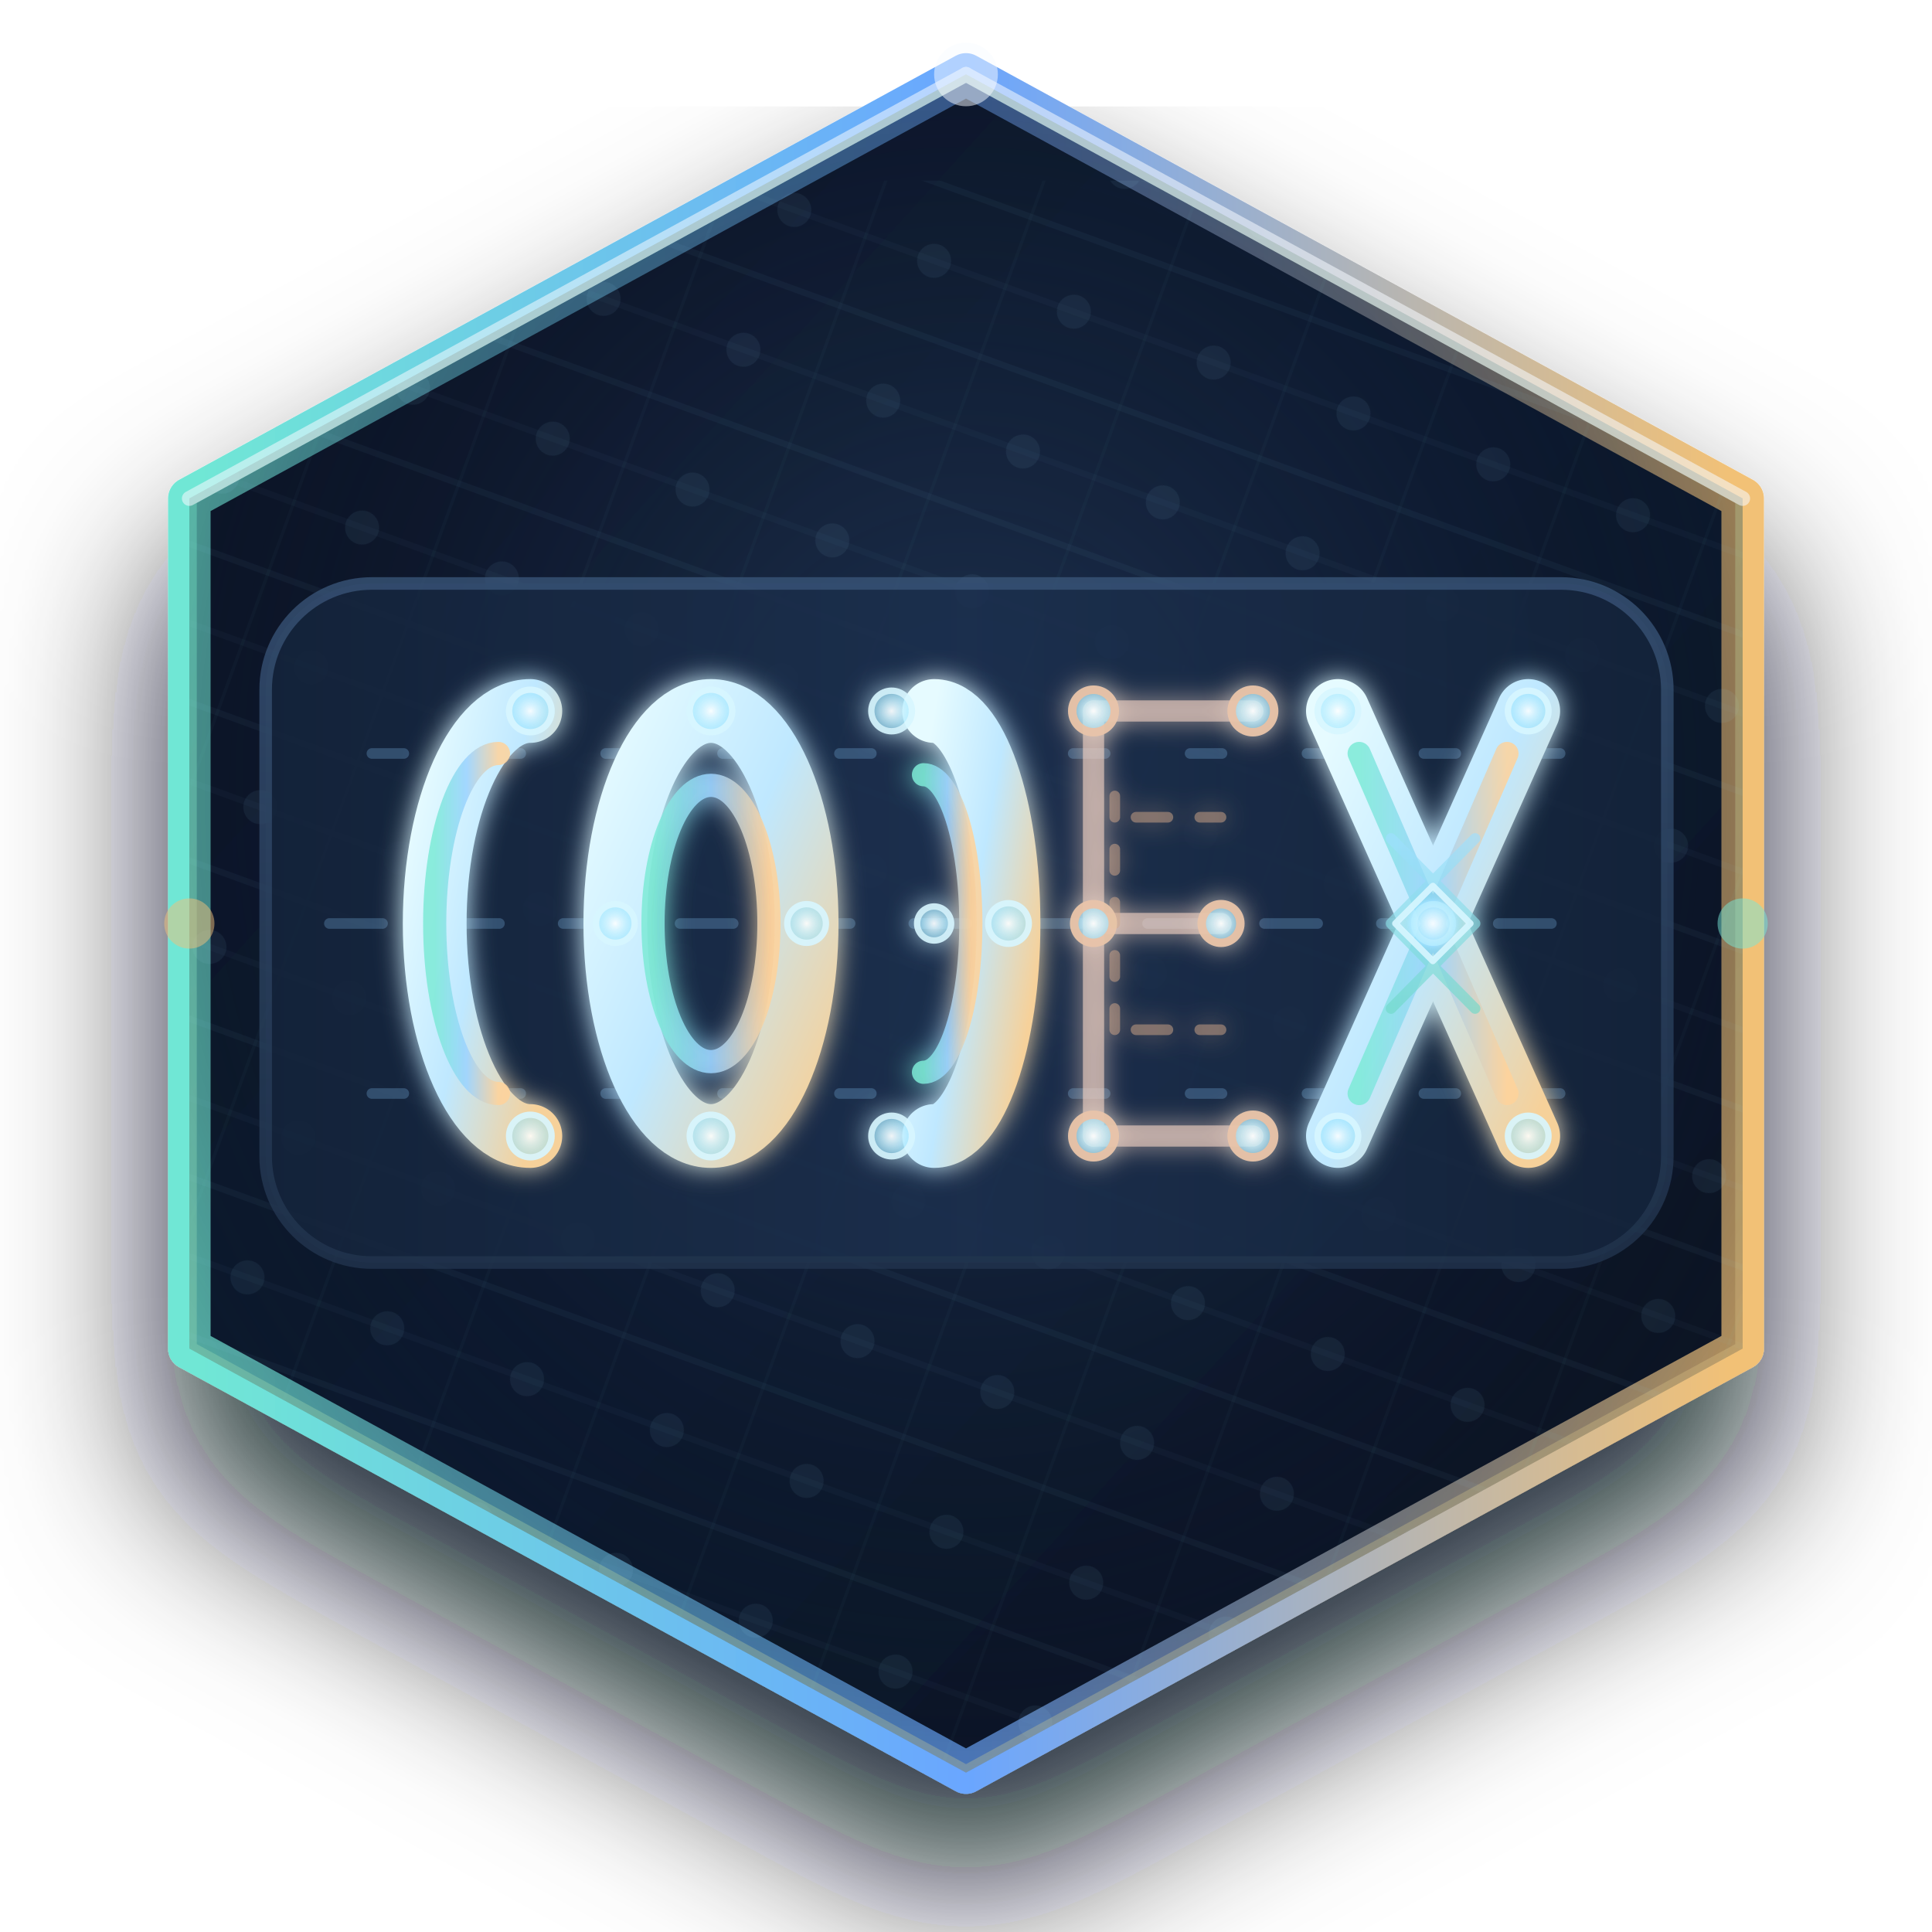
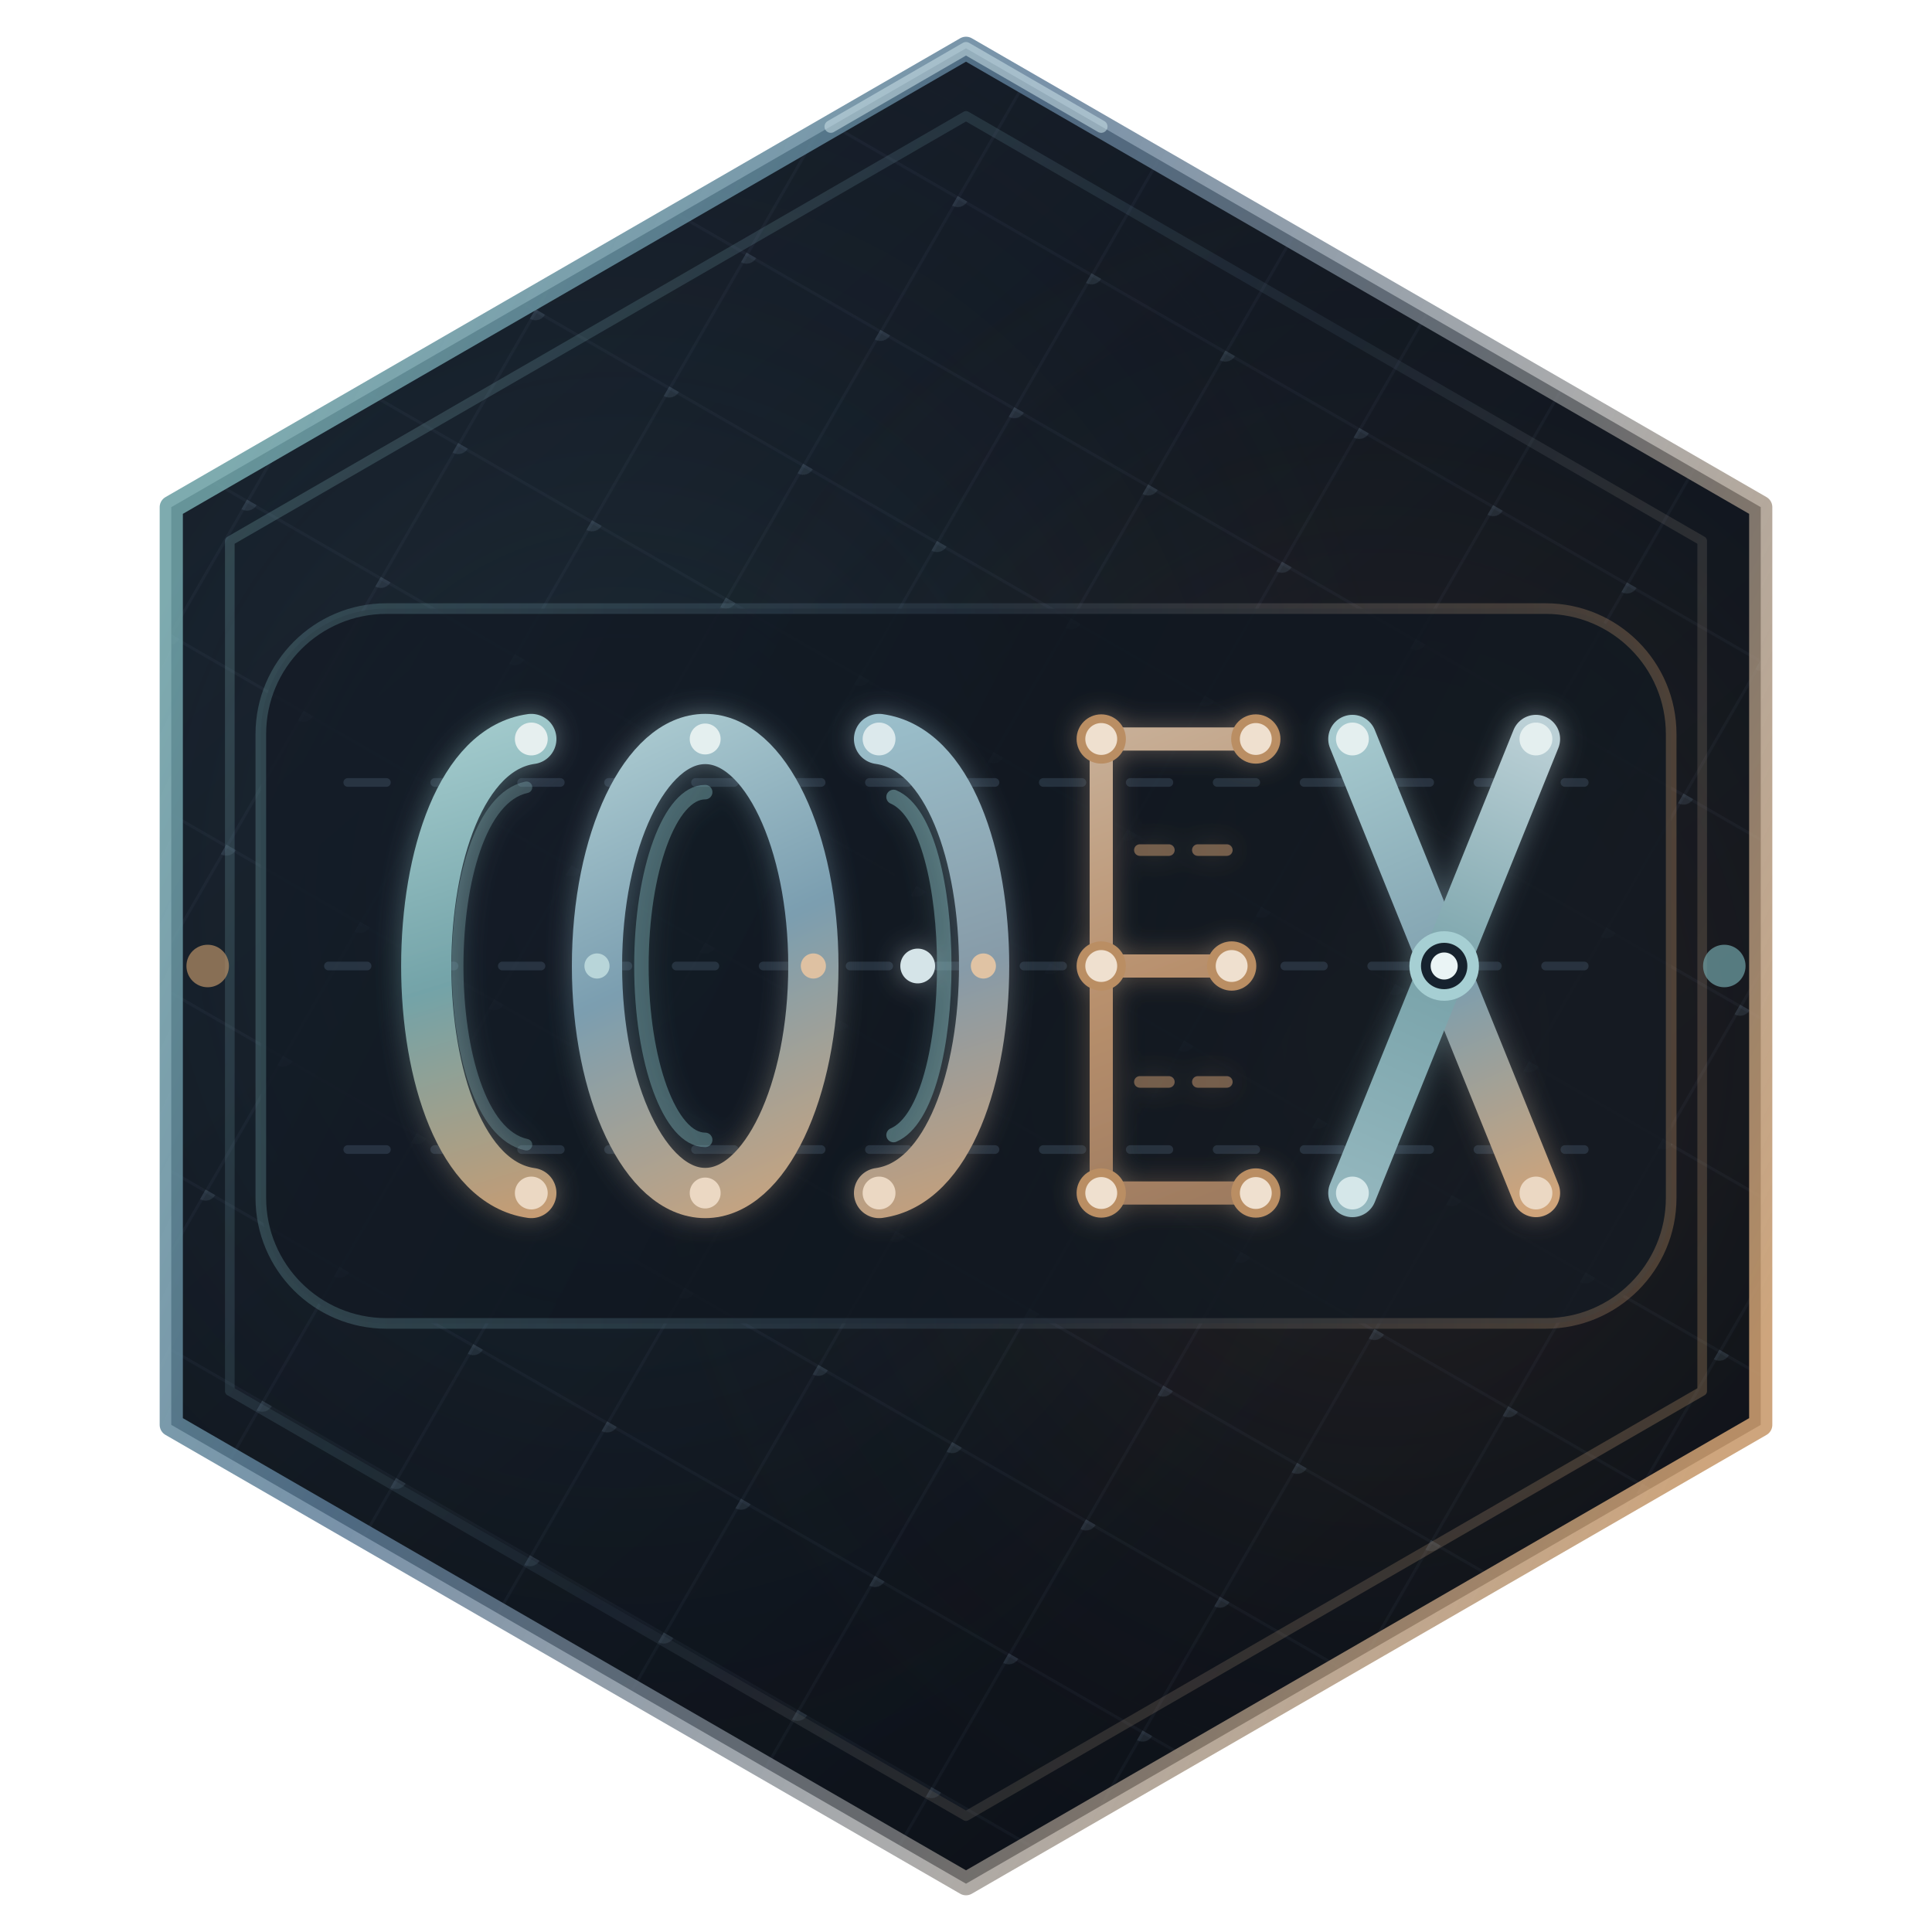
- <svg xmlns="http://www.w3.org/2000/svg" width="200" height="200" viewBox="0 0 200 200">
+ <svg xmlns="http://www.w3.org/2000/svg" width="200" height="200" viewBox="0 0 200 200" fill="none">
  <defs>
-     <path id="hexPath" d="M 100 7.7 L 180.4 51.6 L 180.4 139.6 L 100 183.5 L 19.6 139.6 L 19.6 51.6 Z" />
-     <linearGradient id="hexFill" x1="0%" y1="0%" x2="100%" y2="100%">
-       <stop offset="0%" stop-color="#0a1324" />
-       <stop offset="50%" stop-color="#101f36" />
-       <stop offset="100%" stop-color="#0a1220" />
+     <clipPath id="hex-clip">
+       <polygon points="100,5 182.27,52.5 182.27,147.5 100,195 17.73,147.5 17.73,52.5" />
+     </clipPath>
+     <pattern id="diag-grid" width="16" height="16" patternUnits="userSpaceOnUse" patternTransform="rotate(30)">
+       <line x1="0" y1="0" x2="16" y2="0" stroke="#7A94AD" stroke-opacity="0.06" stroke-width="0.6" />
+       <line x1="0" y1="0" x2="0" y2="16" stroke="#7A94AD" stroke-opacity="0.06" stroke-width="0.6" />
+       <circle cx="0" cy="0" r="1.15" fill="#89A4BC" fill-opacity="0.14" />
+     </pattern>
+     <linearGradient id="bg-base" x1="20" y1="8" x2="180" y2="192" gradientUnits="userSpaceOnUse">
+       <stop offset="0%" stop-color="#19222E" />
+       <stop offset="50%" stop-color="#111720" />
+       <stop offset="100%" stop-color="#0B0F16" />
    </linearGradient>
-     <linearGradient id="hexStroke" x1="0%" y1="0%" x2="100%" y2="0%">
-       <stop offset="0%" stop-color="#6fe7d5" />
-       <stop offset="50%" stop-color="#6aa6ff" />
-       <stop offset="100%" stop-color="#f2c176" />
+     <radialGradient id="ambient-cool" cx="28%" cy="46%" r="54%">
+       <stop offset="0%" stop-color="#4A7A82" stop-opacity="0.20" />
+       <stop offset="60%" stop-color="#294652" stop-opacity="0.07" />
+       <stop offset="100%" stop-color="#0B0F16" stop-opacity="0" />
+     </radialGradient>
+     <radialGradient id="ambient-warm" cx="76%" cy="54%" r="52%">
+       <stop offset="0%" stop-color="#B08156" stop-opacity="0.16" />
+       <stop offset="60%" stop-color="#6B4D35" stop-opacity="0.05" />
+       <stop offset="100%" stop-color="#0B0F16" stop-opacity="0" />
+     </radialGradient>
+     <linearGradient id="hex-border" x1="18" y1="60" x2="182" y2="140" gradientUnits="userSpaceOnUse">
+       <stop offset="0%" stop-color="#6FA1A6" stop-opacity="0.9" />
+       <stop offset="32%" stop-color="#5B7A96" stop-opacity="0.82" />
+       <stop offset="68%" stop-color="#8A8B8C" stop-opacity="0.72" />
+       <stop offset="100%" stop-color="#C89B6E" stop-opacity="0.9" />
    </linearGradient>
-     <radialGradient id="hexGlow" cx="50%" cy="42%" r="70%">
-       <stop offset="0%" stop-color="#223656" stop-opacity="0.85" />
-       <stop offset="60%" stop-color="#0c1629" stop-opacity="0.55" />
-       <stop offset="100%" stop-color="#070d19" stop-opacity="0.15" />
-     </radialGradient>
-     <linearGradient id="innerStroke" x1="0%" y1="0%" x2="100%" y2="100%">
-       <stop offset="0%" stop-color="#5de7d2" stop-opacity="0.7" />
-       <stop offset="100%" stop-color="#f0c07a" stop-opacity="0.5" />
+     <linearGradient id="hex-inner" x1="24" y1="54" x2="176" y2="146" gradientUnits="userSpaceOnUse">
+       <stop offset="0%" stop-color="#76A6AB" stop-opacity="0.28" />
+       <stop offset="50%" stop-color="#4C647A" stop-opacity="0.16" />
+       <stop offset="100%" stop-color="#C99D71" stop-opacity="0.28" />
    </linearGradient>
-     <linearGradient id="bandFill" x1="0%" y1="0%" x2="100%" y2="0%">
-       <stop offset="0%" stop-color="#14243b" stop-opacity="0.95" />
-       <stop offset="50%" stop-color="#1b2f4d" stop-opacity="0.95" />
-       <stop offset="100%" stop-color="#14243b" stop-opacity="0.95" />
+     <linearGradient id="panel-bg" x1="26" y1="62" x2="174" y2="138" gradientUnits="userSpaceOnUse">
+       <stop offset="0%" stop-color="#141C27" stop-opacity="0.84" />
+       <stop offset="50%" stop-color="#101720" stop-opacity="0.90" />
+       <stop offset="100%" stop-color="#151B22" stop-opacity="0.84" />
    </linearGradient>
-     <linearGradient id="bandStroke" x1="0%" y1="0%" x2="0%" y2="100%">
-       <stop offset="0%" stop-color="#3a567a" stop-opacity="0.8" />
-       <stop offset="100%" stop-color="#22354f" stop-opacity="0.8" />
+     <linearGradient id="panel-rim" x1="26" y1="100" x2="174" y2="100" gradientUnits="userSpaceOnUse">
+       <stop offset="0%" stop-color="#69989E" stop-opacity="0.34" />
+       <stop offset="50%" stop-color="#536B82" stop-opacity="0.22" />
+       <stop offset="100%" stop-color="#BA8E64" stop-opacity="0.34" />
    </linearGradient>
-     <linearGradient id="letterStroke" x1="0%" y1="0%" x2="100%" y2="100%">
-       <stop offset="0%" stop-color="#e6fbff" />
-       <stop offset="50%" stop-color="#bfe8ff" />
-       <stop offset="100%" stop-color="#f6d19a" />
+     <linearGradient id="glyph-c" x1="40" y1="74" x2="56" y2="126" gradientUnits="userSpaceOnUse">
+       <stop offset="0%" stop-color="#A8CFD1" />
+       <stop offset="52%" stop-color="#73A3A8" />
+       <stop offset="100%" stop-color="#C89C72" />
    </linearGradient>
-     <linearGradient id="letterHighlight" x1="0%" y1="0%" x2="100%" y2="0%">
-       <stop offset="0%" stop-color="#7cead6" />
-       <stop offset="50%" stop-color="#9bd2ff" />
-       <stop offset="100%" stop-color="#ffd29a" />
+     <linearGradient id="glyph-o" x1="60" y1="74" x2="84" y2="126" gradientUnits="userSpaceOnUse">
+       <stop offset="0%" stop-color="#B0CFD4" />
+       <stop offset="48%" stop-color="#7B9EB0" />
+       <stop offset="100%" stop-color="#CFA47A" />
    </linearGradient>
-     <linearGradient id="letterDetail" x1="0%" y1="0%" x2="0%" y2="100%">
-       <stop offset="0%" stop-color="#9edfff" />
-       <stop offset="100%" stop-color="#6fd9c8" />
+     <linearGradient id="glyph-d" x1="88" y1="74" x2="105" y2="126" gradientUnits="userSpaceOnUse">
+       <stop offset="0%" stop-color="#9BC0CC" />
+       <stop offset="52%" stop-color="#879BA8" />
+       <stop offset="100%" stop-color="#CCA076" />
    </linearGradient>
-     <linearGradient id="letterE" x1="0%" y1="0%" x2="0%" y2="100%">
-       <stop offset="0%" stop-color="#f5e0d0" />
-       <stop offset="50%" stop-color="#e8c8b0" />
-       <stop offset="100%" stop-color="#d4a88a" />
+     <linearGradient id="glyph-e" x1="112" y1="74" x2="132" y2="126" gradientUnits="userSpaceOnUse">
+       <stop offset="0%" stop-color="#C9B29B" />
+       <stop offset="50%" stop-color="#B8906D" />
+       <stop offset="100%" stop-color="#9A785E" />
    </linearGradient>
-     <filter id="eGlow" x="-50%" y="-50%" width="200%" height="200%">
-       <feGaussianBlur in="SourceGraphic" stdDeviation="1.6" result="blur" />
+     <linearGradient id="glyph-x1" x1="138" y1="76" x2="159" y2="124" gradientUnits="userSpaceOnUse">
+       <stop offset="0%" stop-color="#A5C9CE" />
+       <stop offset="55%" stop-color="#7E9EAD" />
+       <stop offset="100%" stop-color="#CFA47A" />
+     </linearGradient>
+     <linearGradient id="glyph-x2" x1="159" y1="76" x2="138" y2="124" gradientUnits="userSpaceOnUse">
+       <stop offset="0%" stop-color="#BBD0D6" />
+       <stop offset="52%" stop-color="#79A3AA" />
+       <stop offset="100%" stop-color="#94B7BE" />
+     </linearGradient>
+     <filter id="soft-glow" x="-15%" y="-15%" width="130%" height="130%">
+       <feGaussianBlur stdDeviation="1.35" result="blur" />
+       <feColorMatrix in="blur" type="matrix" values="1 0 0 0 0                 0 1 0 0 0                 0 0 1 0 0                 0 0 0 0.42 0" result="softBlur" />
      <feMerge>
-         <feMergeNode in="blur" />
+         <feMergeNode in="softBlur" />
        <feMergeNode in="SourceGraphic" />
      </feMerge>
    </filter>
-     <radialGradient id="nodeFill" cx="50%" cy="50%" r="60%">
-       <stop offset="0%" stop-color="#ffffff" stop-opacity="0.95" />
-       <stop offset="70%" stop-color="#9ce6ff" stop-opacity="0.6" />
-       <stop offset="100%" stop-color="#4fc8b6" stop-opacity="0.2" />
-     </radialGradient>
-     <pattern id="microGrid" width="15.4" height="15.4" patternUnits="userSpaceOnUse" patternTransform="rotate(20)">
-       <path d="M 0 0 L 15.4 0" stroke="#8fd4ff" stroke-width="0.66" stroke-opacity="0.12" />
-       <path d="M 0 7.7 L 15.4 7.7" stroke="#8fd4ff" stroke-width="0.66" stroke-opacity="0.08" />
-       <path d="M 0 15.4 L 15.4 15.4" stroke="#8fd4ff" stroke-width="0.66" stroke-opacity="0.12" />
-       <path d="M 0 0 L 0 15.4" stroke="#7ad6c8" stroke-width="0.66" stroke-opacity="0.08" />
-       <circle cx="7.7" cy="7.7" r="1.76" fill="#9fe1ff" fill-opacity="0.18" />
-     </pattern>
-     <filter id="hexShadow" x="-20%" y="-20%" width="140%" height="140%">
-       <feDropShadow dx="0" dy="11" stdDeviation="8.8" flood-color="#050a14" flood-opacity="0.85" />
-     </filter>
-     <filter id="letterGlow" x="-40%" y="-40%" width="180%" height="180%">
-       <feGaussianBlur in="SourceGraphic" stdDeviation="1.3" result="blur" />
-       <feMerge>
-         <feMergeNode in="blur" />
-         <feMergeNode in="SourceGraphic" />
-       </feMerge>
-     </filter>
-     <clipPath id="hexClip">
-       <use href="#hexPath" />
-     </clipPath>
  </defs>
-   <g filter="url(#hexShadow)">
-     <use href="#hexPath" fill="url(#hexFill)" stroke="url(#hexStroke)" stroke-width="4.4" stroke-linejoin="round" />
+   <g clip-path="url(#hex-clip)">
+     <polygon points="100,5 182.27,52.5 182.27,147.5 100,195 17.73,147.5 17.73,52.5" fill="url(#bg-base)" />
+     <polygon points="100,5 182.27,52.5 182.27,147.5 100,195 17.73,147.5 17.73,52.5" fill="url(#ambient-cool)" />
+     <polygon points="100,5 182.27,52.5 182.27,147.5 100,195 17.73,147.5 17.73,52.5" fill="url(#ambient-warm)" />
+     <rect x="0" y="0" width="200" height="200" fill="url(#diag-grid)" />
+     <polygon points="100,12 176.21,56 176.21,144 100,188 23.79,144 23.79,56" stroke="url(#hex-inner)" stroke-width="1" stroke-linejoin="round" />
+     <rect x="27" y="63" width="146" height="74" rx="13" fill="url(#panel-bg)" stroke="url(#panel-rim)" stroke-width="1.1" />
+     <g stroke="#6D8CA3" stroke-opacity="0.22" stroke-width="0.9" stroke-dasharray="4 5" stroke-linecap="round">
+       <line x1="36" y1="81" x2="164" y2="81" />
+       <line x1="34" y1="100" x2="166" y2="100" />
+       <line x1="36" y1="119" x2="164" y2="119" />
+     </g>
+     <g transform="translate(1, 0)" filter="url(#soft-glow)">
+       <path d="M 54 76.5 C 39.5 78.5, 39.5 121.5, 54 123.5" stroke="url(#glyph-c)" stroke-width="5.2" stroke-linecap="round" />
+       <path d="M 53.5 81.5 C 44 83.5, 44 116.5, 53.5 118.5" stroke="#8DBBC0" stroke-opacity="0.32" stroke-width="1.2" stroke-linecap="round" />
+       <circle cx="54" cy="76.5" r="1.7" fill="#E6EFEF" />
+       <circle cx="54" cy="123.5" r="1.7" fill="#EBD8C3" />
+       <ellipse cx="72" cy="100" rx="11.2" ry="23.5" stroke="url(#glyph-o)" stroke-width="5.2" />
+       <path d="M 72 82 A 6.6 18 0 0 0 72 118" stroke="#7CB0B5" stroke-opacity="0.45" stroke-width="1.5" stroke-linecap="round" />
+       <circle cx="72" cy="76.5" r="1.6" fill="#E4EFEF" />
+       <circle cx="72" cy="123.5" r="1.6" fill="#EBD8C3" />
+       <circle cx="60.8" cy="100" r="1.3" fill="#B8D5D9" />
+       <circle cx="83.2" cy="100" r="1.3" fill="#DEC1A2" />
+       <path d="M 90 76.5 C 104.5 78.5, 104.5 121.5, 90 123.5" stroke="url(#glyph-d)" stroke-width="5.2" stroke-linecap="round" />
+       <path d="M 91.5 82.5 C 98.5 85.5, 98.5 114.5, 91.5 117.5" stroke="#7BAEB4" stroke-opacity="0.52" stroke-width="1.5" stroke-linecap="round" />
+       <circle cx="90" cy="76.5" r="1.7" fill="#DCE9EC" />
+       <circle cx="90" cy="123.5" r="1.7" fill="#EBD8C3" />
+       <circle cx="94" cy="100" r="1.8" fill="#D5E4E8" />
+       <circle cx="100.8" cy="100" r="1.3" fill="#E0C3A4" />
+       <g stroke="url(#glyph-e)" stroke-linecap="round" stroke-linejoin="round">
+         <polyline points="129,76.5 113,76.5 113,123.5 129,123.5" stroke-width="2.4" />
+         <line x1="113" y1="100" x2="126.5" y2="100" stroke-width="2.4" />
+       </g>
+       <g stroke="#C69A71" stroke-opacity="0.52" stroke-width="1.2" stroke-dasharray="3 3" stroke-linecap="round">
+         <line x1="117" y1="88" x2="126" y2="88" />
+         <line x1="117" y1="112" x2="126" y2="112" />
+       </g>
+       <g fill="#EFE0CF" stroke="#BA8E64" stroke-width="0.9">
+         <circle cx="113" cy="76.5" r="2.1" />
+         <circle cx="129" cy="76.5" r="2.1" />
+         <circle cx="113" cy="100" r="2.1" />
+         <circle cx="126.5" cy="100" r="2.1" />
+         <circle cx="113" cy="123.5" r="2.1" />
+         <circle cx="129" cy="123.5" r="2.1" />
+       </g>
+       <line x1="139" y1="76.5" x2="158" y2="123.5" stroke="url(#glyph-x1)" stroke-width="5" stroke-linecap="round" />
+       <line x1="158" y1="76.5" x2="139" y2="123.5" stroke="url(#glyph-x2)" stroke-width="5" stroke-linecap="round" />
+       <circle cx="139" cy="76.5" r="1.7" fill="#E4EFEF" />
+       <circle cx="158" cy="76.5" r="1.7" fill="#E4EFEF" />
+       <circle cx="139" cy="123.5" r="1.7" fill="#D5E7E9" />
+       <circle cx="158" cy="123.5" r="1.7" fill="#EBD8C3" />
+       <circle cx="148.5" cy="100" r="3" fill="#17242D" stroke="#A6CFD3" stroke-width="1.2" />
+       <circle cx="148.5" cy="100" r="1.4" fill="#EAF4F5" />
+     </g>
+     <circle cx="21.5" cy="100" r="2.2" fill="#B58E65" fill-opacity="0.72" />
+     <circle cx="178.5" cy="100" r="2.2" fill="#6FA1A6" fill-opacity="0.72" />
  </g>
-   <g clip-path="url(#hexClip)">
-     <use href="#hexPath" fill="url(#hexGlow)" />
-     <rect x="12.1" y="18.7" width="175.8" height="175.8" fill="url(#microGrid)" opacity="0.35" />
-     <rect x="27.5" y="60.4" width="145.1" height="70.3" rx="11" fill="url(#bandFill)" stroke="url(#bandStroke)" stroke-width="1.3" opacity="0.95" />
-     <g opacity="0.25" stroke="#8acbff" stroke-width="1.1" stroke-linecap="round">
-       <path d="M 34.1 95.6 H 166" stroke-dasharray="5.5 6.6" />
-       <path d="M 38.5 78 H 161.5" stroke-dasharray="3.3 8.8" />
-       <path d="M 38.5 113.2 H 161.5" stroke-dasharray="3.3 8.8" />
-     </g>
-     <g id="letters" fill="none" stroke-linecap="round" stroke-linejoin="round" filter="url(#letterGlow)">
-       <g id="letter-base" stroke="url(#letterStroke)" stroke-width="6.6">
-         <path d="M 54.9 73.6 A 9.9 22 0 0 0 54.9 117.6" />
-         <ellipse cx="73.6" cy="95.6" rx="9.9" ry="22" />
-         <path d="M 92.3 73.6 L 92.3 117.6" />
-         <path d="M 92.3 73.6 L 96.7 73.6" />
-         <path d="M 92.3 117.6 L 96.7 117.6" />
-         <path d="M 96.7 73.6 A 7.7 22 0 0 1 96.7 117.6" />
-         <path d="M 138.5 73.6 L 158.2 117.6" />
-         <path d="M 158.2 73.6 L 138.5 117.6" />
-       </g>
-       <g id="letter-E" stroke="url(#letterE)" stroke-width="6.6" filter="url(#eGlow)">
-         <path d="M 113.2 73.6 L 113.2 117.6" />
-         <path d="M 113.2 73.6 L 129.7 73.6" />
-         <path d="M 113.2 95.6 L 126.4 95.6" />
-         <path d="M 113.2 117.6 L 129.7 117.6" />
-       </g>
-       <g id="letter-highlight" stroke="url(#letterHighlight)" stroke-width="2.4" opacity="0.85">
-         <path d="M 51.6 78 A 6.6 17.6 0 0 0 51.6 113.2" />
-         <ellipse cx="73.6" cy="95.6" rx="6" ry="14.3" />
-         <path d="M 95.6 80.2 A 4.9 15.4 0 0 1 95.6 111" />
-         <path d="M 140.7 78 L 156 113.2" />
-         <path d="M 156 78 L 140.7 113.2" />
-       </g>
-       <g id="letter-E-highlight" stroke="#f5d6c6" stroke-width="2.2" opacity="0.6">
-         <path d="M 113.2 73.6 L 113.2 117.6" />
-         <path d="M 113.2 73.6 L 129.7 73.6" />
-         <path d="M 113.2 95.6 L 126.4 95.6" />
-         <path d="M 113.2 117.6 L 129.7 117.6" />
-       </g>
-       <g id="letter-detail" stroke="url(#letterDetail)" stroke-width="1.1" opacity="0.65">
-         <path d="M 40.7 84.6 L 47.3 84.6" />
-         <path d="M 40.7 106.6 L 47.3 106.6" />
-         <path d="M 44 89 L 44 102.2" stroke-dasharray="2.2 3.3" />
-         <path d="M 73.6 80.2 L 73.6 111" />
-         <path d="M 67 95.6 L 80.2 95.6" />
-         <path d="M 92.3 95.6 L 101.1 95.6" />
-         <path d="M 98.9 82.4 L 98.9 108.8" stroke-dasharray="2.2 4.4" />
-         <path d="M 144 86.8 L 152.7 95.6 L 144 104.4" />
-         <path d="M 152.7 86.8 L 144 95.6 L 152.7 104.4" />
-       </g>
-       <g id="letter-E-detail" stroke="#d4a88a" stroke-width="1.1" opacity="0.5">
-         <path d="M 117.6 84.6 L 126.4 84.6" stroke-dasharray="3.3 3.3" />
-         <path d="M 117.6 106.6 L 126.4 106.6" stroke-dasharray="3.3 3.3" />
-         <path d="M 115.4 82.4 L 115.4 108.8" stroke-dasharray="2.2 3.3" />
-       </g>
-       <g id="letter-nodes" fill="url(#nodeFill)" stroke="#d7f6ff" stroke-width="0.66" opacity="0.9">
-         <circle cx="54.9" cy="73.6" r="2.2" />
-         <circle cx="54.9" cy="117.6" r="2.2" />
-         <circle cx="73.6" cy="73.6" r="2.2" />
-         <circle cx="73.6" cy="117.6" r="2.2" />
-         <circle cx="63.7" cy="95.6" r="2" />
-         <circle cx="83.5" cy="95.6" r="2" />
-         <circle cx="92.3" cy="73.6" r="2.1" />
-         <circle cx="92.3" cy="117.6" r="2.1" />
-         <circle cx="104.4" cy="95.6" r="2.1" />
-         <circle cx="96.7" cy="95.6" r="1.76" />
-         <circle cx="138.5" cy="73.6" r="2.1" />
-         <circle cx="158.2" cy="117.6" r="2.1" />
-         <circle cx="158.2" cy="73.6" r="2.1" />
-         <circle cx="138.5" cy="117.6" r="2.1" />
-         <circle cx="148.4" cy="95.6" r="2" />
-         <rect x="145.6" y="92.9" width="5.5" height="5.5" transform="rotate(45 148.4 95.6)" fill="url(#nodeFill)" stroke="#d7f6ff" stroke-width="0.66" />
-       </g>
-       <g id="letter-E-nodes" fill="url(#nodeFill)" stroke="#e8c4a8" stroke-width="0.88" opacity="0.95">
-         <circle cx="113.2" cy="73.6" r="2.2" />
-         <circle cx="129.7" cy="73.6" r="2.2" />
-         <circle cx="113.2" cy="95.6" r="2" />
-         <circle cx="126.4" cy="95.6" r="2" />
-         <circle cx="113.2" cy="117.6" r="2.2" />
-         <circle cx="129.7" cy="117.6" r="2.2" />
-       </g>
-     </g>
-     <use href="#hexPath" fill="none" stroke="url(#innerStroke)" stroke-width="1.54" opacity="0.6" />
-   </g>
-   <g opacity="0.55">
-     <path d="M 100 7.7 L 180.4 51.6" fill="none" stroke="#f5f9ff" stroke-width="1.54" stroke-linecap="round" />
-     <path d="M 19.6 51.6 L 100 7.7" fill="none" stroke="#f5f9ff" stroke-width="1.54" stroke-linecap="round" />
-   </g>
-   <g opacity="0.5">
-     <circle cx="100" cy="7.7" r="3.3" fill="#f8fbff" />
-     <circle cx="180.4" cy="95.6" r="2.6" fill="#77e7d6" />
-     <circle cx="19.6" cy="95.6" r="2.6" fill="#f0c07a" />
-   </g>
+   <polygon points="100,5 182.27,52.5 182.27,147.5 100,195 17.73,147.5 17.73,52.5" stroke="url(#hex-border)" stroke-width="2.4" stroke-linejoin="round" />
+   <polyline points="86,13.1 100,5 114,13.1" stroke="#C7DCE3" stroke-opacity="0.58" stroke-width="1.3" stroke-linecap="round" stroke-linejoin="round" />
</svg>
